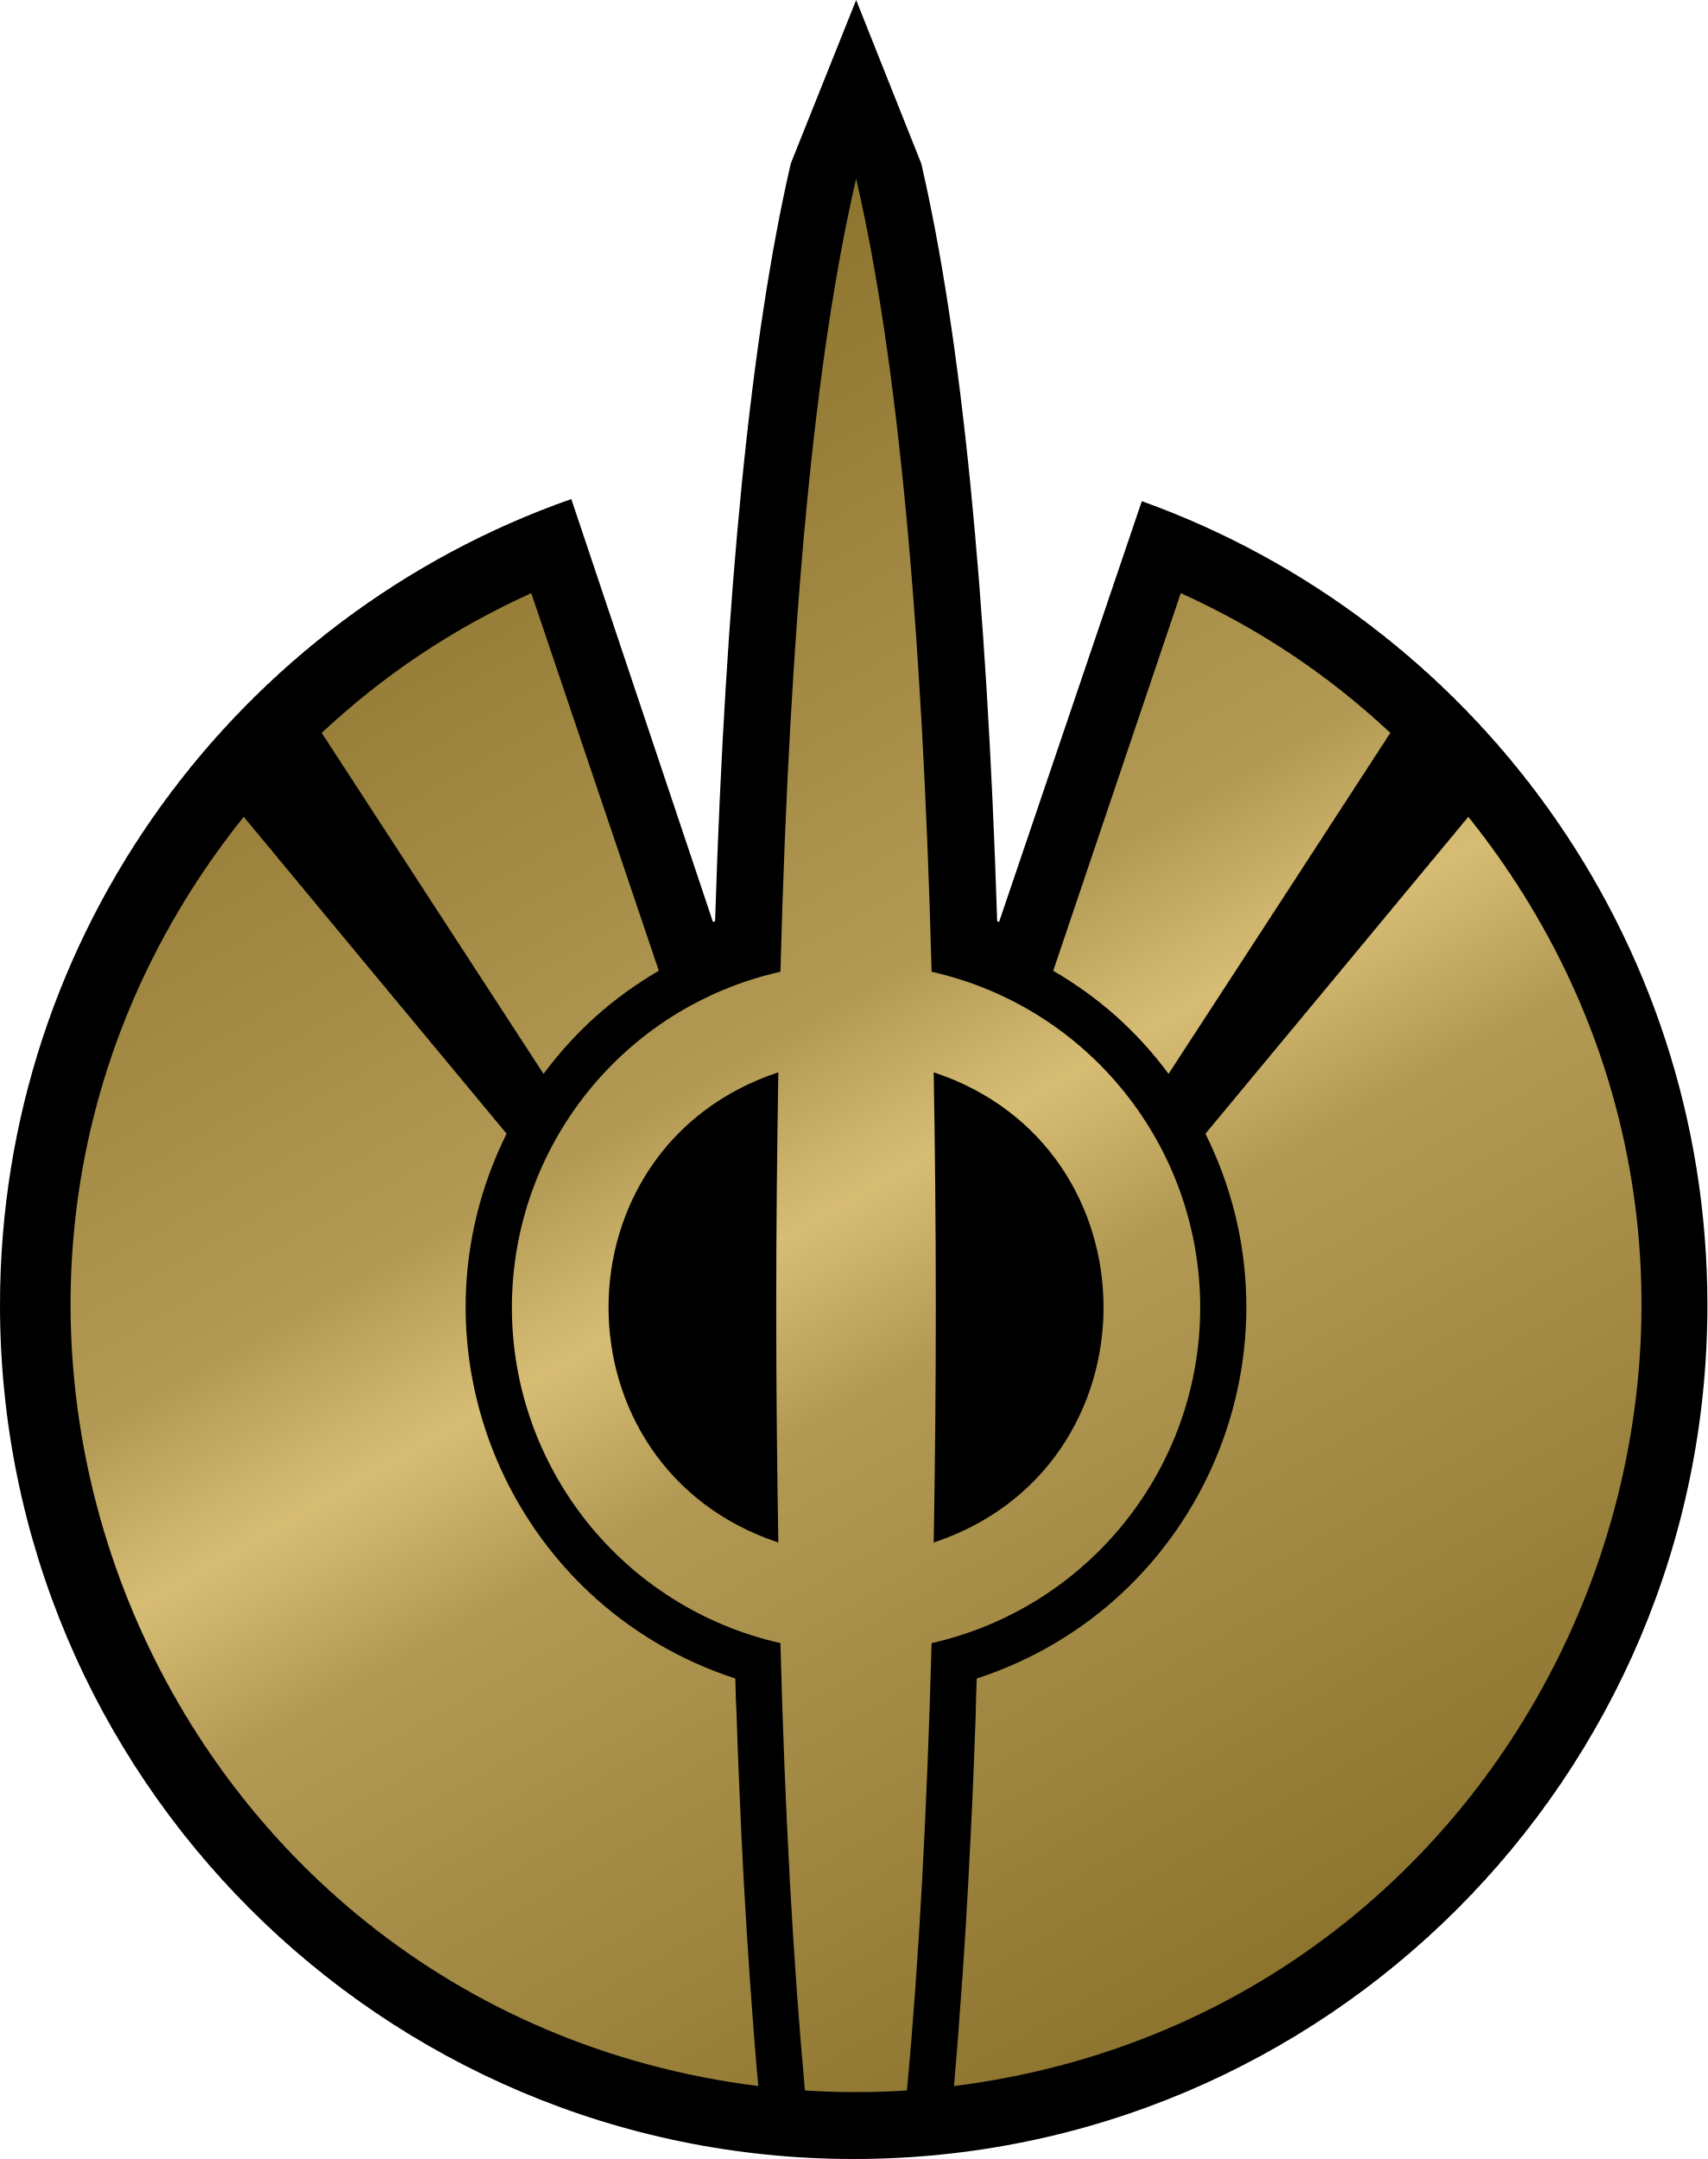
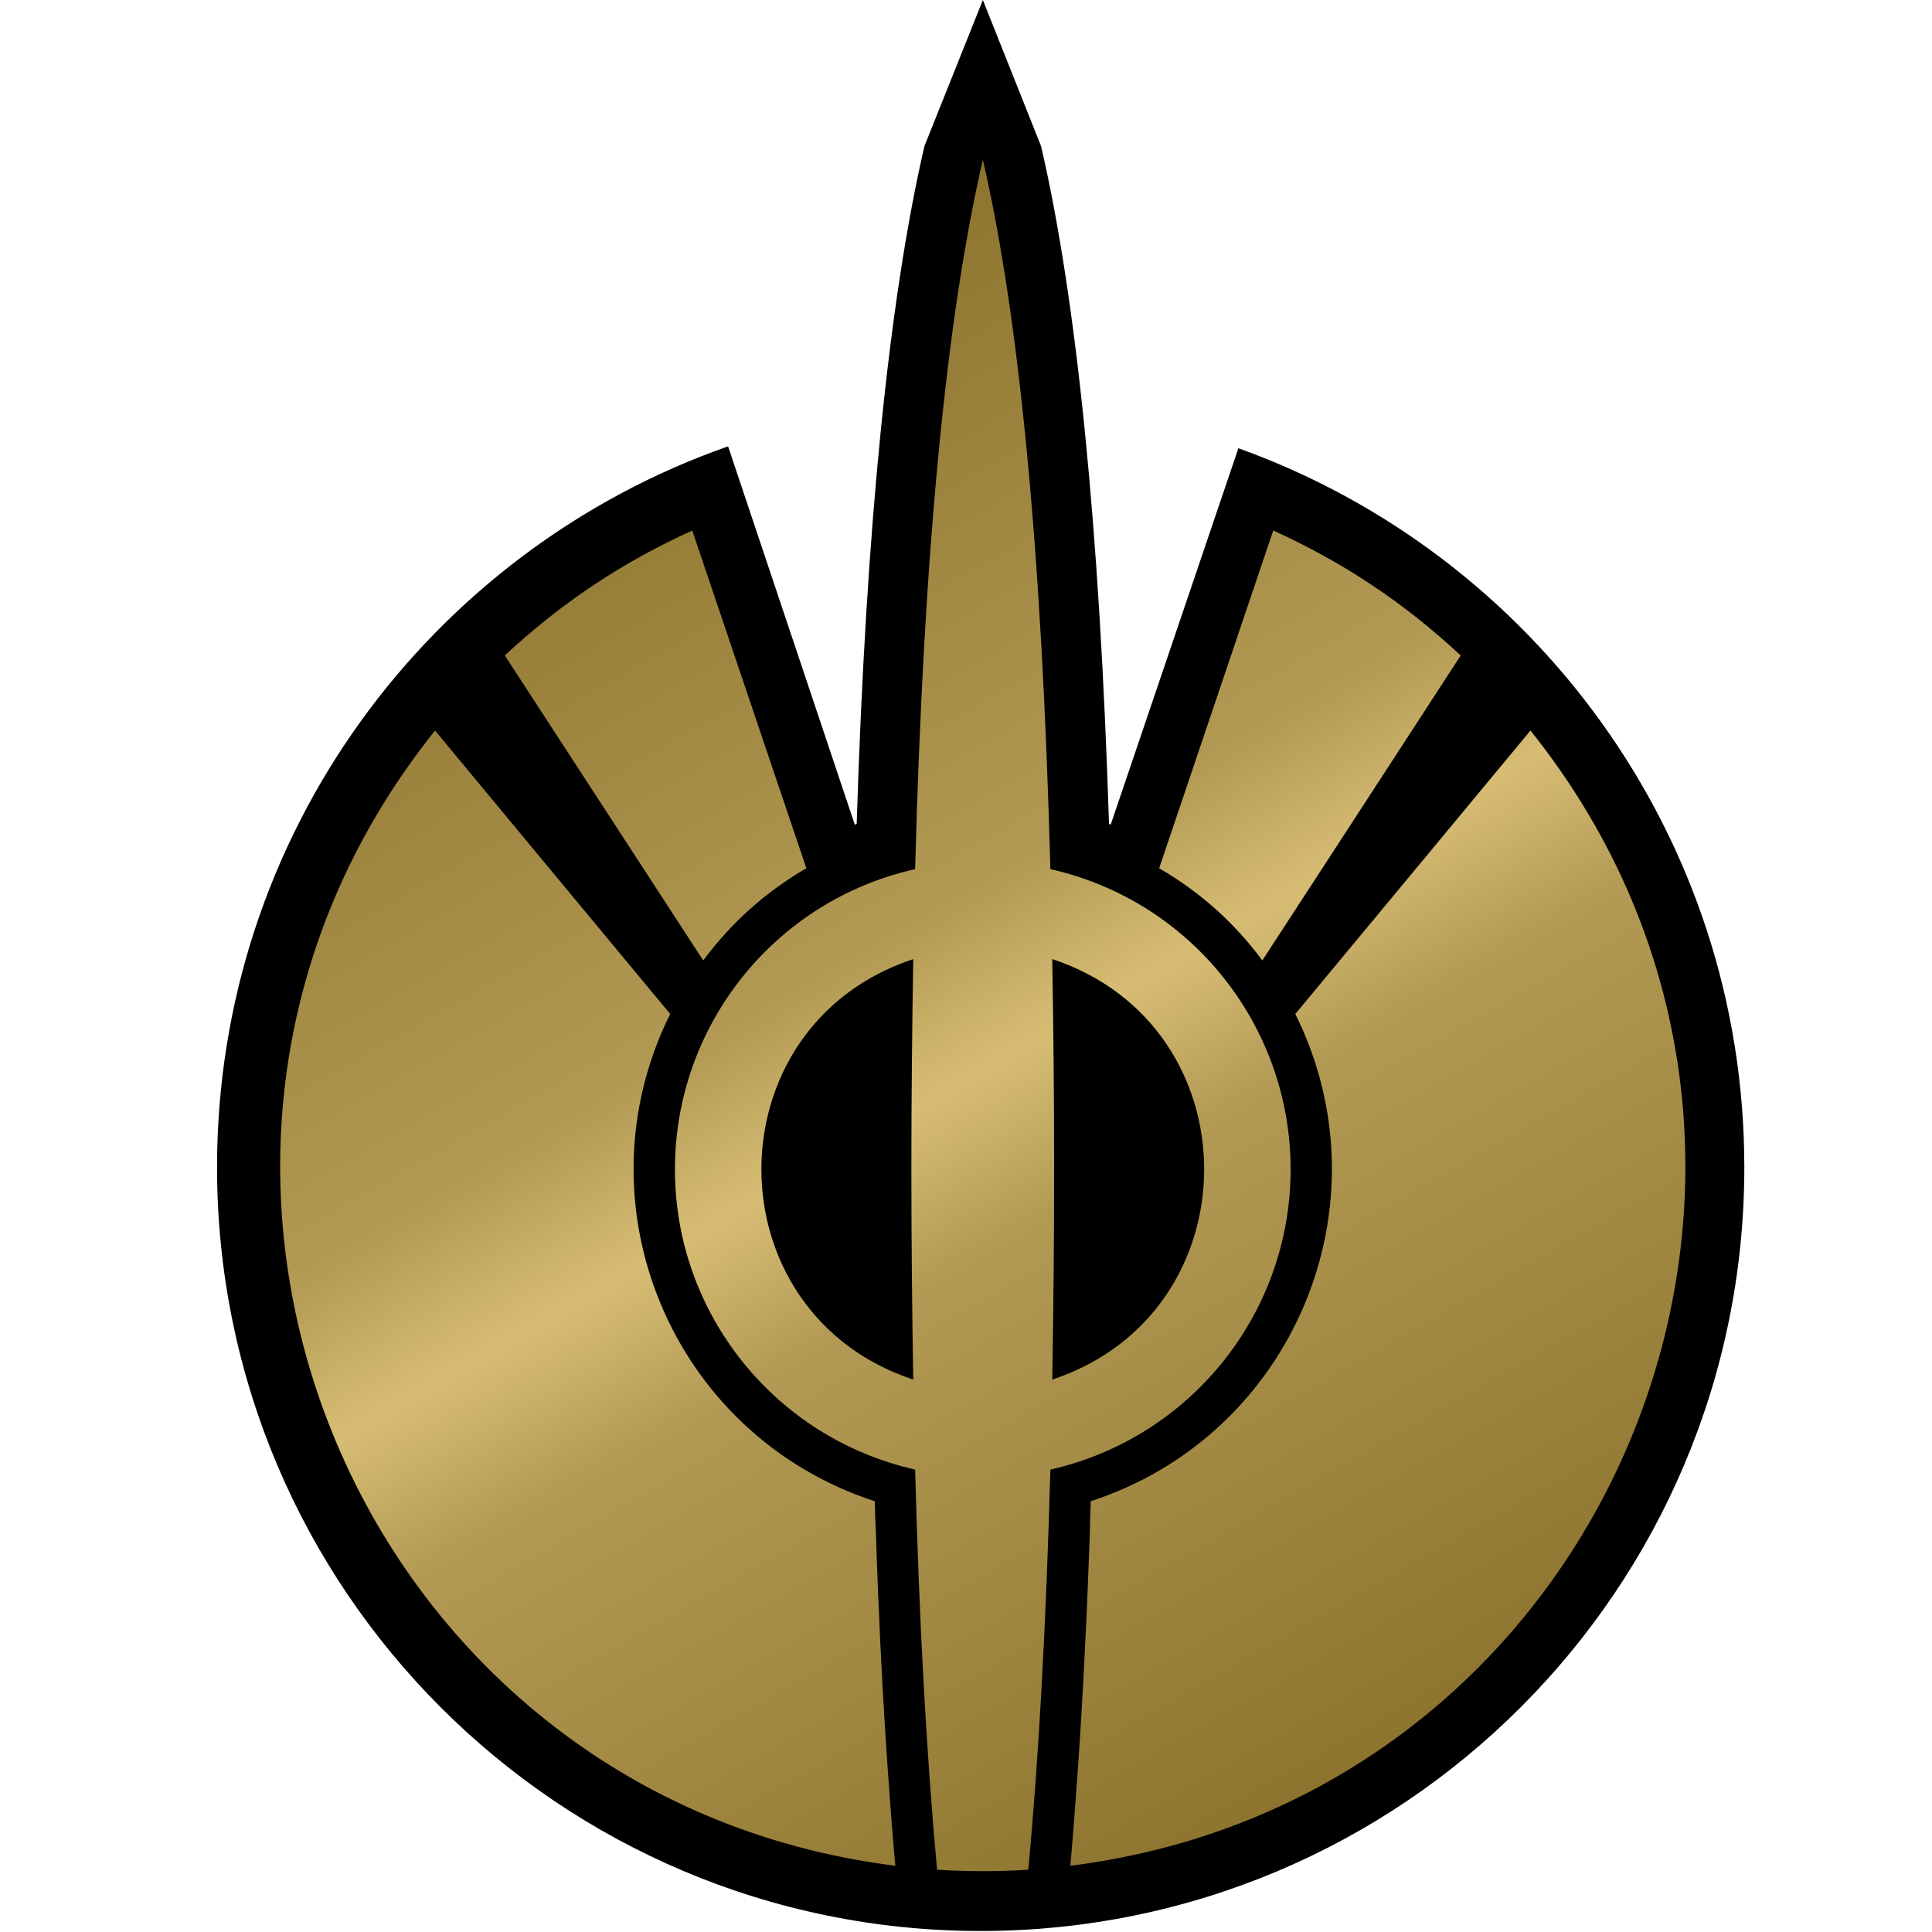
- <svg xmlns="http://www.w3.org/2000/svg" xmlns:xlink="http://www.w3.org/1999/xlink" version="1.1" width="600" height="758.606" id="svg4976">
+ <svg xmlns="http://www.w3.org/2000/svg" xmlns:xlink="http://www.w3.org/1999/xlink" version="1.1" width="759" height="759" id="svg4976">
  <defs id="defs4978">
    <linearGradient x1="0" y1="0" x2="1" y2="0" id="linearGradient550" gradientUnits="userSpaceOnUse" gradientTransform="matrix(16.33594,-28.29468,-28.29468,-16.33594,420.832,383.5571)" spreadMethod="pad">
      <stop id="stop552" style="stop-color:#8d742f;stop-opacity:1" offset="0" />
      <stop id="stop554" style="stop-color:#b39a54;stop-opacity:1" offset="0.4" />
      <stop id="stop556" style="stop-color:#d7bd74;stop-opacity:1" offset="0.5" />
      <stop id="stop558" style="stop-color:#b39a54;stop-opacity:1" offset="0.6" />
      <stop id="stop560" style="stop-color:#8d742f;stop-opacity:1" offset="1" />
    </linearGradient>
    <linearGradient x1="0" y1="0" x2="1" y2="0" id="linearGradient2995" xlink:href="#linearGradient550" gradientUnits="userSpaceOnUse" gradientTransform="matrix(16.33594,-28.29468,-28.29468,-16.33594,420.832,383.5571)" spreadMethod="pad" />
-     <linearGradient x1="0" y1="0" x2="1" y2="0" id="linearGradient2998" xlink:href="#linearGradient550" gradientUnits="userSpaceOnUse" gradientTransform="matrix(309.8133,536.6124,-536.6124,309.8133,129.1327,161.9037)" spreadMethod="pad" />
+     <linearGradient x1="0" y1="0" x2="1" y2="0" id="linearGradient2998" xlink:href="#linearGradient550" gradientUnits="userSpaceOnUse" gradientTransform="matrix(309.8133,536.6124,-536.6124,309.8133,214.3996,161.9037)" spreadMethod="pad" />
  </defs>
-   <path d="m 401.244,176.092 -50.163,147.871 0,0 c -0.228,-0.152 -0.437,-0.209 -0.663,-0.285 C 346.72,207.441 337.749,117.944 323.753,57.502 L 300.862,0 277.895,57.426 c -13.996,60.518 -22.967,150.014 -26.608,266.252 -0.285,0.076 -0.437,0.137 -0.663,0.285 l -0.076,0 L 200.765,175.352 C 83.864,216.317 0,327.68 0,458.578 0,624.295 134.311,758.606 299.972,758.606 465.689,758.606 600,624.295 600,458.578 600,328.42 517.103,217.664 401.245,176.092" id="path546" style="fill:#000000;fill-opacity:1;fill-rule:nonzero;stroke:none" />
-   <path d="m 274.253,341.449 c -55.189,12.365 -94.371,61.409 -94.371,117.944 l 0,0 c 0,56.516 39.182,105.484 94.371,117.944 l 0,0 c 1.555,59.475 4.457,111.856 8.61,157.202 l 0,0 c 11.986,0.74 23.915,0.74 35.844,0 l 0,0 c 4.229,-45.346 7.036,-97.727 8.667,-157.202 l 0,0 c 55.113,-12.46 94.389,-61.428 94.389,-117.944 l 0,0 c 0,-56.535 -39.277,-105.579 -94.389,-117.944 l 0,0 C 324.113,217.815 315.237,124.905 300.861,62.756 l 0,0 c -14.451,62.149 -23.346,155.059 -26.608,278.693 m 54.601,117.944 c 0,-28.827 -0.284,-56.307 -0.74,-82.612 l 0,0 c 79.578,26.305 79.578,138.844 0,165.205 l 0,0 c 0.455,-26.286 0.74,-53.785 0.74,-82.593 m -55.34,-82.612 c -0.436,26.305 -0.74,53.785 -0.74,82.612 l 0,0 c 0,28.808 0.303,56.307 0.74,82.593 l 0,0 c -79.559,-26.362 -79.559,-138.901 0,-165.205 m 96.608,-35.692 c 16.291,9.558 29.339,21.184 40.529,36.223 l 0,0 c 26.001,-39.941 52.002,-79.862 77.928,-119.803 l 0,0 c -22.151,-20.653 -46.085,-36.584 -73.642,-49.101 l 0,0 c -14.963,44.227 -29.851,88.453 -44.815,132.68 M 113.05,257.509 c 26.001,39.941 51.946,79.862 77.947,119.803 l 0,0 c 11.265,-15.039 24.218,-26.665 40.51,-36.223 l 0,0 -44.815,-132.68 0,0 c -27.556,12.517 -51.49,28.448 -73.642,49.101 m 310.554,140.835 c 37.266,74.969 -0.816,165.509 -80.374,191.434 l 0,0 c -0.152,4.286 -0.303,8.667 -0.36,12.972 l 0,0 c -0.531,14.148 -1.043,28.296 -1.783,42.444 l 0,0 c -1.043,21.544 -2.295,43.108 -4.002,64.671 l 0,0 c -0.512,7.7 -1.195,15.4 -1.859,23.119 l 0,0 C 549.039,706.092 650.749,455.24 515.983,287 l 0,0 C 485.24,324.115 454.422,361.23 423.604,398.344 M 266.478,732.984 c -0.74,-7.719 -1.328,-15.419 -1.915,-23.119 l 0,0 c -1.631,-21.563 -2.978,-43.127 -4.002,-64.671 l 0,0 c -0.664,-14.148 -1.271,-28.296 -1.707,-42.444 l 0,0 c -0.228,-4.305 -0.379,-8.686 -0.455,-12.972 l 0,0 C 178.764,563.853 140.758,473.314 178.024,398.344 l 0,0 C 147.206,361.23 116.388,324.115 85.645,287 l 0,0 C -49.102,455.24 52.608,706.092 266.478,732.984" id="path562" style="fill:url(#linearGradient2998);fill-opacity:1;fill-rule:nonzero;stroke:none" />
+   <path d="m 486.511,176.092 -50.163,147.871 v 0 c -0.228,-0.152 -0.437,-0.209 -0.663,-0.285 C 431.987,207.441 423.016,117.944 409.02,57.502 L 386.129,0 363.162,57.426 c -13.996,60.518 -22.967,150.014 -26.608,266.252 -0.285,0.076 -0.437,0.137 -0.663,0.285 h -0.076 L 286.032,175.352 C 169.131,216.317 85.267,327.68 85.267,458.578 c 0,165.717 134.311,300.028 299.972,300.028 165.717,0 300.028,-134.311 300.028,-300.028 0,-130.158 -82.897,-240.914 -198.755,-282.486" id="path546" style="fill:#000000;fill-opacity:1;fill-rule:nonzero;stroke:none" />
+   <path d="m 359.52,341.449 c -55.189,12.365 -94.371,61.409 -94.371,117.944 v 0 c 0,56.516 39.182,105.484 94.371,117.944 v 0 c 1.555,59.475 4.457,111.856 8.61,157.202 v 0 c 11.986,0.74 23.915,0.74 35.844,0 v 0 c 4.229,-45.346 7.036,-97.727 8.667,-157.202 v 0 c 55.113,-12.46 94.389,-61.428 94.389,-117.944 v 0 c 0,-56.535 -39.277,-105.579 -94.389,-117.944 v 0 C 409.38,217.815 400.504,124.905 386.128,62.756 v 0 c -14.451,62.149 -23.346,155.059 -26.608,278.693 m 54.601,117.944 c 0,-28.827 -0.284,-56.307 -0.74,-82.612 v 0 c 79.578,26.305 79.578,138.844 0,165.205 v 0 c 0.455,-26.286 0.74,-53.785 0.74,-82.593 m -55.34,-82.612 c -0.436,26.305 -0.74,53.785 -0.74,82.612 v 0 c 0,28.808 0.303,56.307 0.74,82.593 v 0 c -79.559,-26.362 -79.559,-138.901 0,-165.205 m 96.608,-35.692 c 16.291,9.558 29.339,21.184 40.529,36.223 v 0 c 26.001,-39.941 52.002,-79.862 77.928,-119.803 v 0 c -22.151,-20.653 -46.085,-36.584 -73.642,-49.101 v 0 c -14.963,44.227 -29.851,88.453 -44.815,132.68 M 198.317,257.509 c 26.001,39.941 51.946,79.862 77.947,119.803 v 0 c 11.265,-15.039 24.218,-26.665 40.51,-36.223 v 0 L 271.958,208.409 v 0 c -27.556,12.517 -51.49,28.448 -73.642,49.101 m 310.554,140.835 c 37.266,74.969 -0.816,165.509 -80.374,191.434 v 0 c -0.152,4.286 -0.303,8.667 -0.36,12.972 v 0 c -0.531,14.148 -1.043,28.296 -1.783,42.444 v 0 c -1.043,21.544 -2.295,43.108 -4.002,64.671 v 0 c -0.512,7.7 -1.195,15.4 -1.859,23.119 v 0 C 634.306,706.092 736.016,455.24 601.25,287 v 0 C 570.507,324.115 539.689,361.23 508.871,398.344 M 351.745,732.984 c -0.74,-7.719 -1.328,-15.419 -1.915,-23.119 v 0 c -1.631,-21.563 -2.978,-43.127 -4.002,-64.671 v 0 c -0.664,-14.148 -1.271,-28.296 -1.707,-42.444 v 0 c -0.228,-4.305 -0.379,-8.686 -0.455,-12.972 v 0 C 264.031,563.853 226.025,473.314 263.291,398.344 v 0 C 232.473,361.23 201.654,324.115 170.912,287 v 0 C 36.165,455.24 137.875,706.092 351.745,732.984" id="path562" style="fill:url(#linearGradient2998);fill-opacity:1;fill-rule:nonzero;stroke:none" />
</svg>
